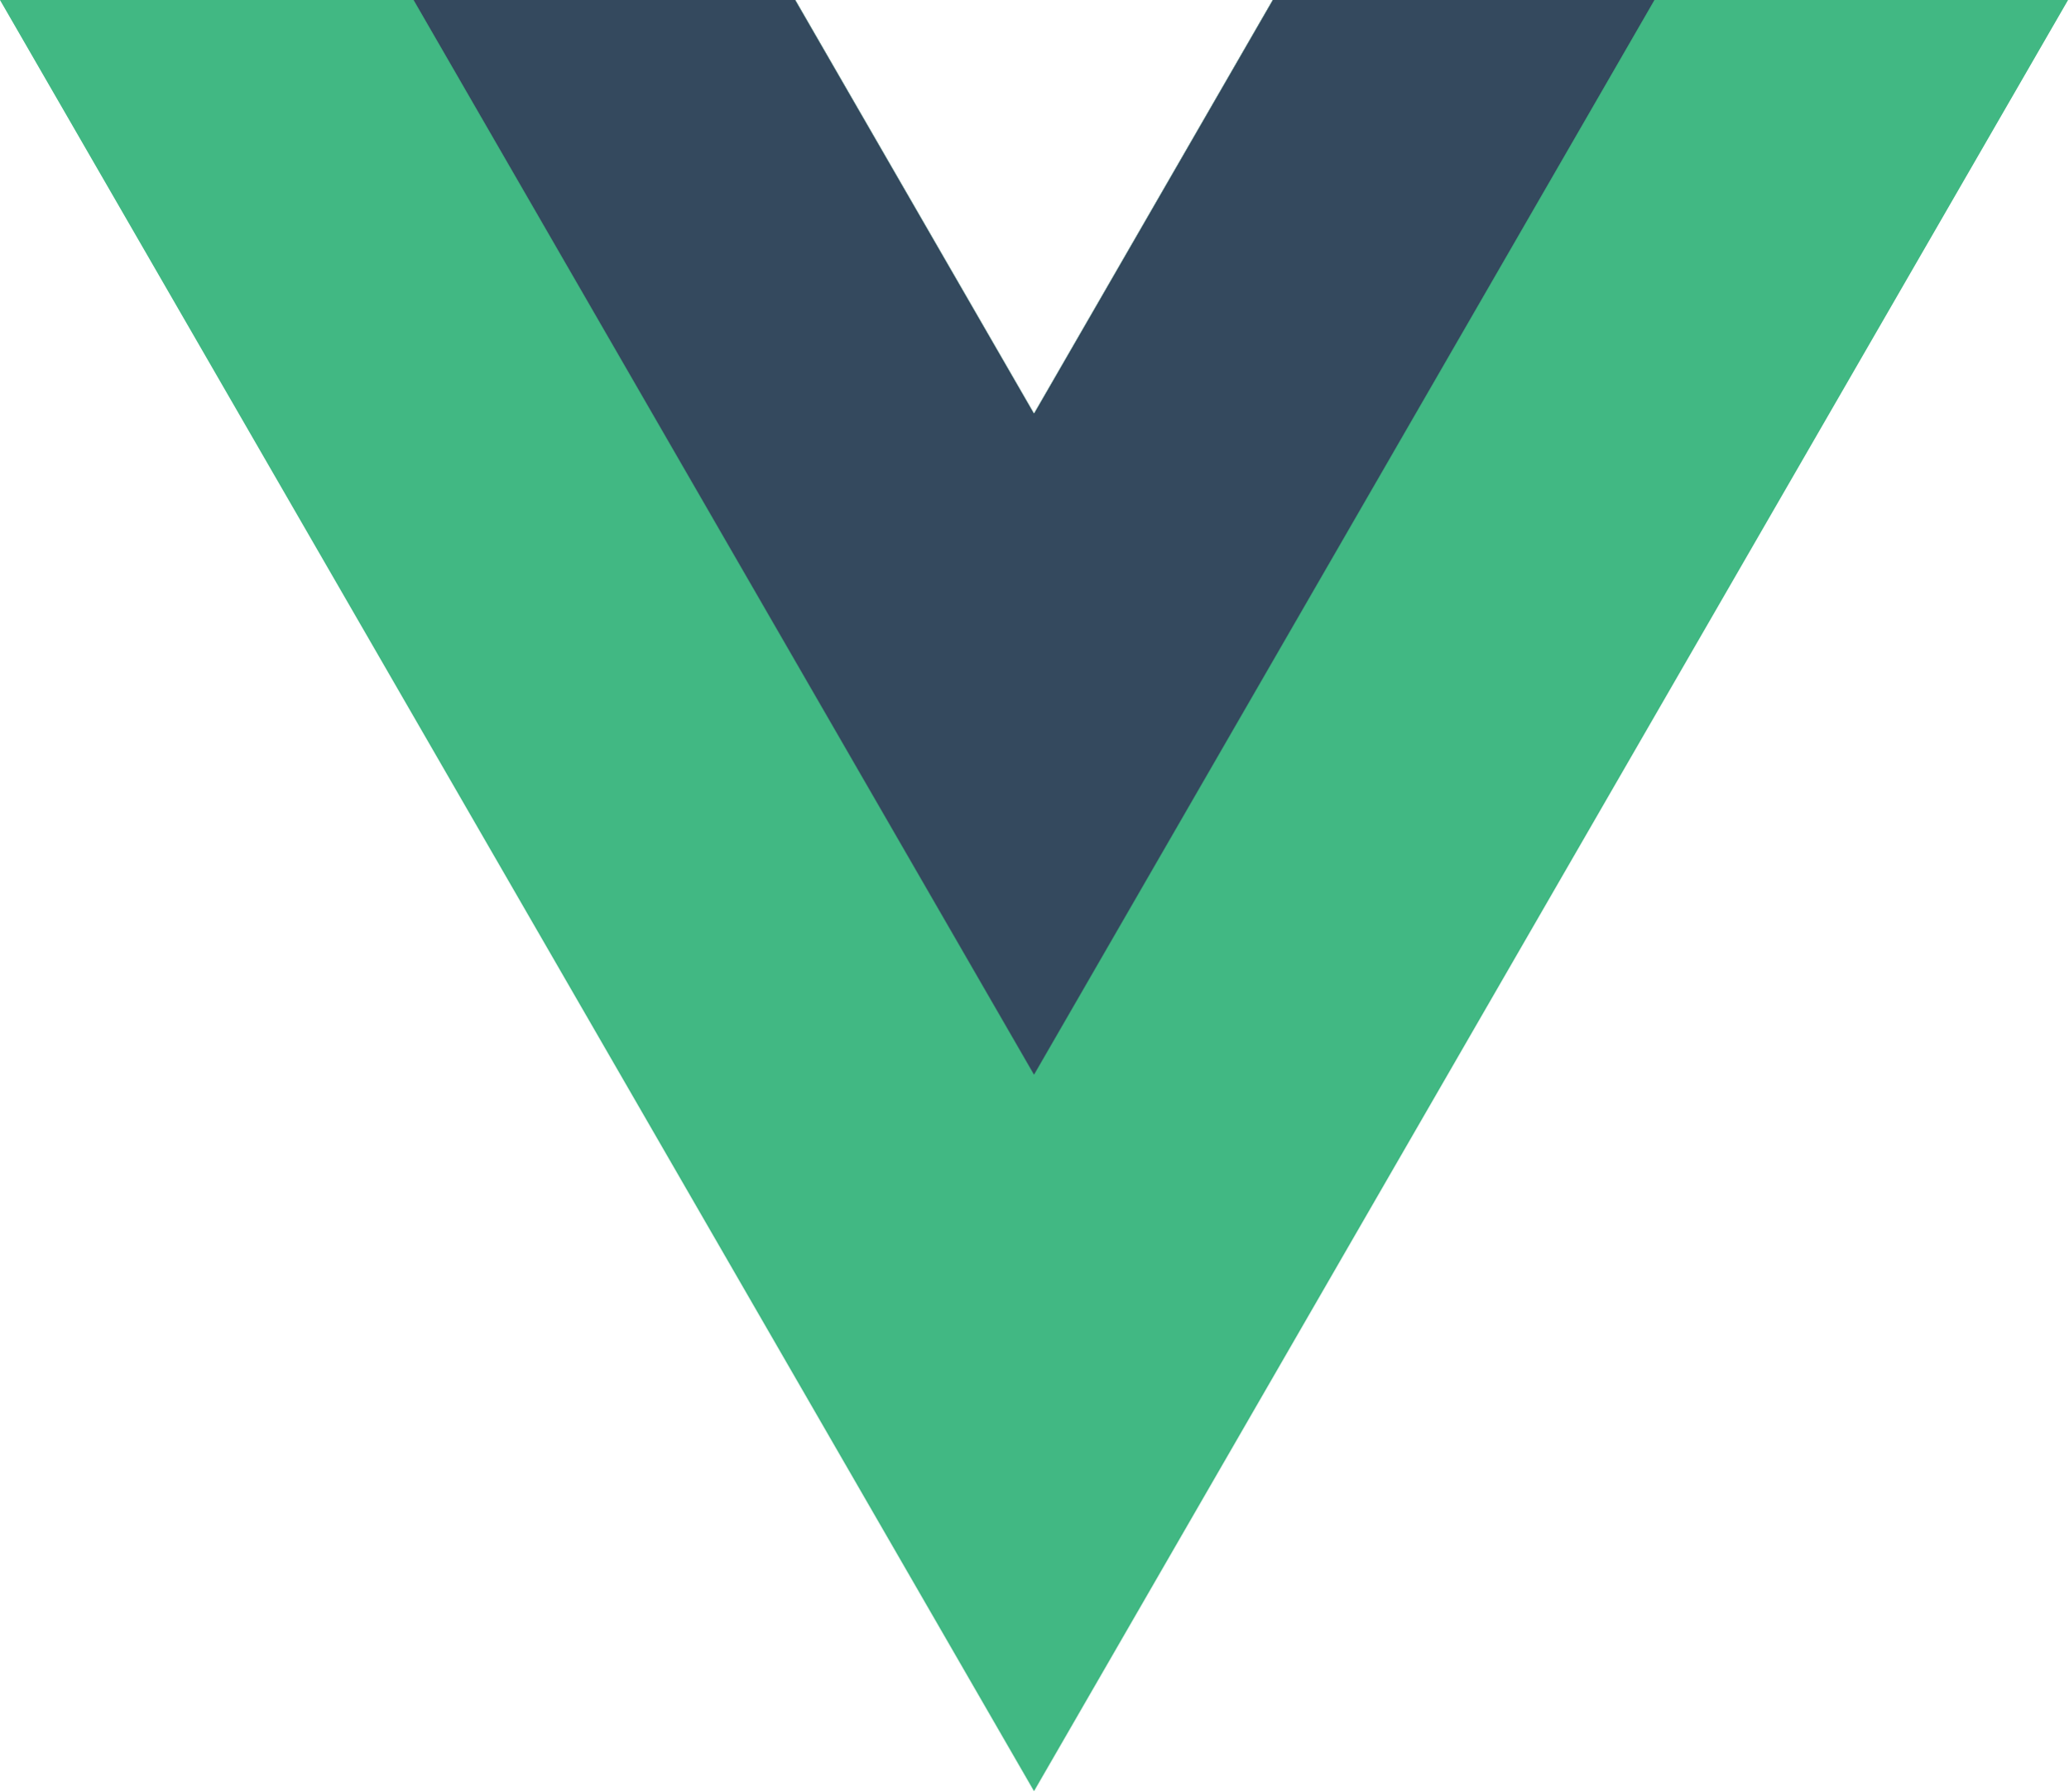
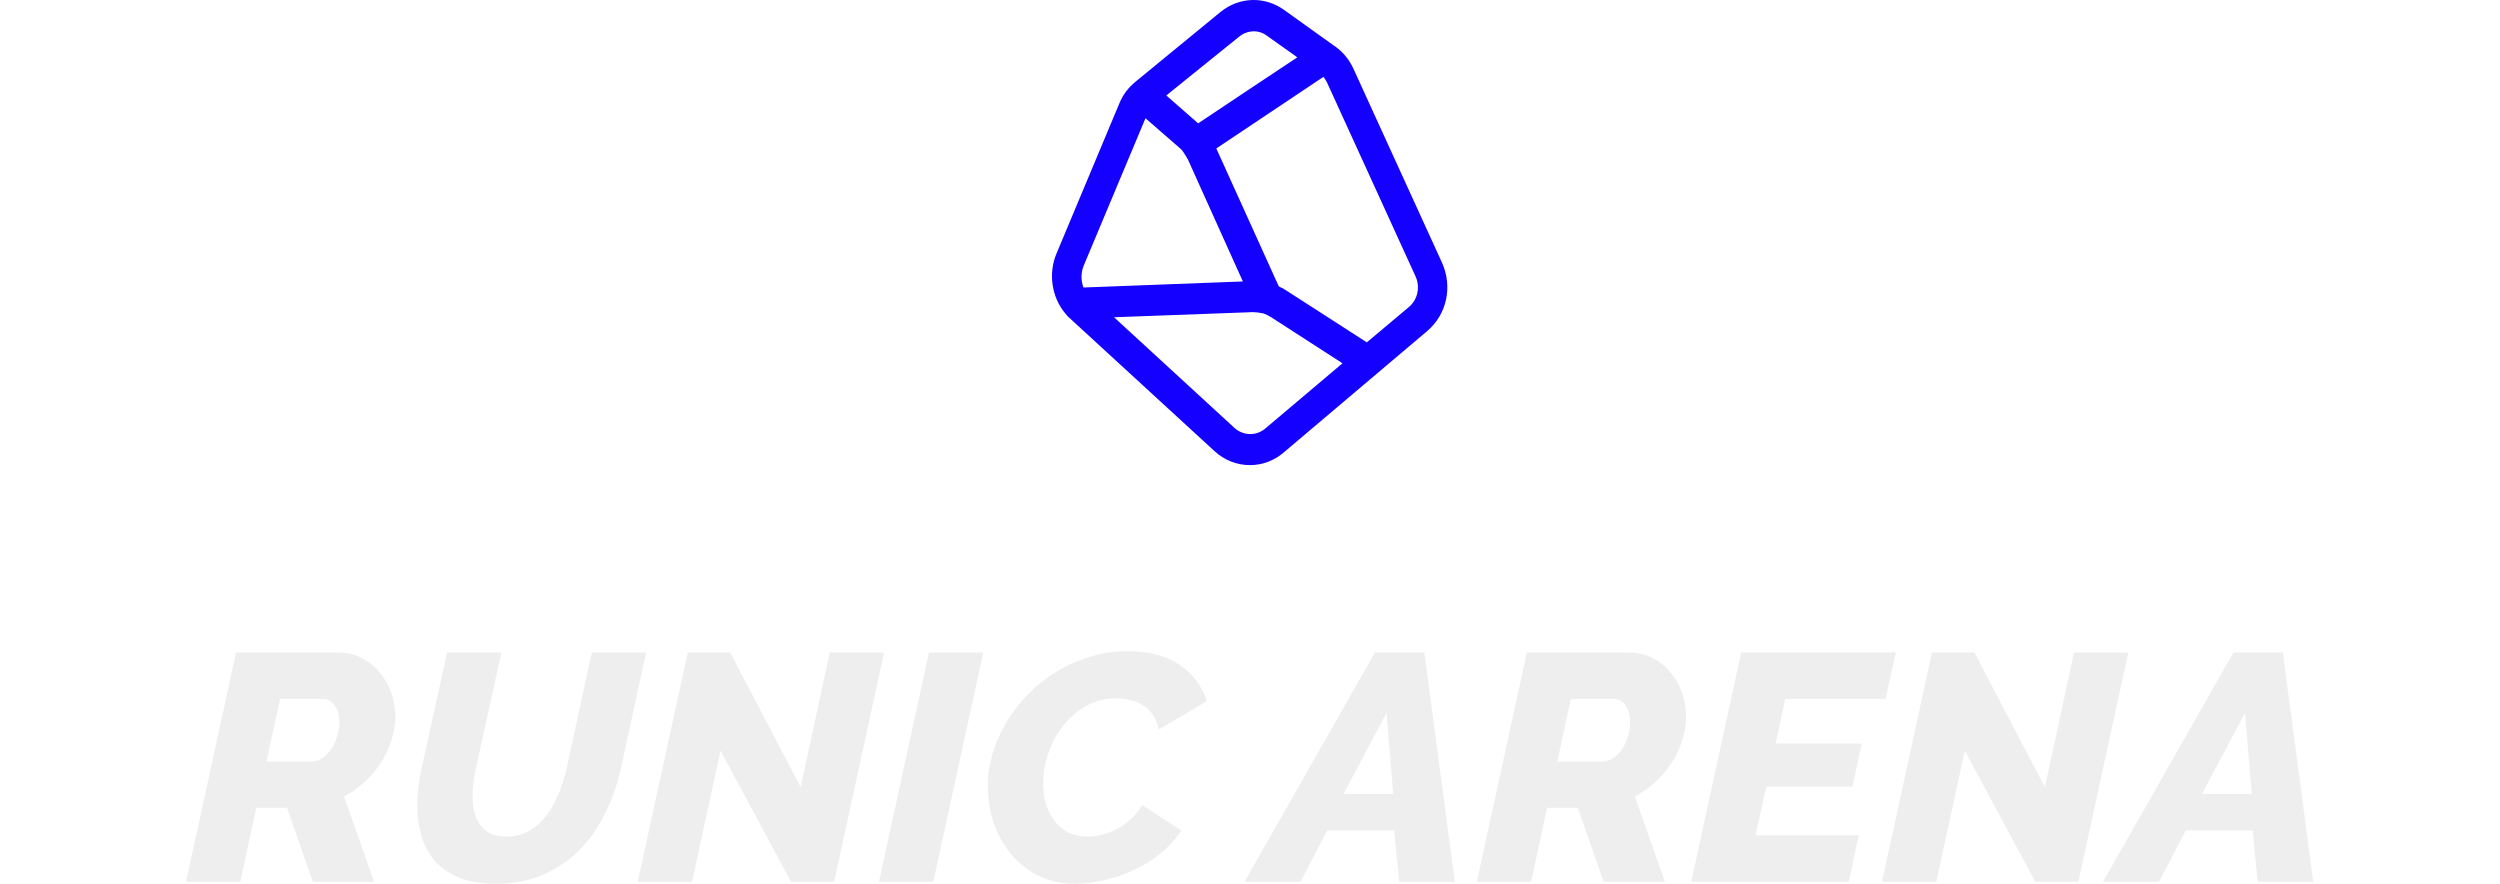
- <svg xmlns="http://www.w3.org/2000/svg" viewBox="0 0 261.76 226.69">
-   <path d="M161.096.001l-30.225 52.351L100.647.001H-.005l130.877 226.688L261.749.001z" fill="#41b883" />
-   <path d="M161.096.001l-30.225 52.351L100.647.001H52.346l78.526 136.01L209.398.001z" fill="#34495e" />
+ <svg xmlns="http://www.w3.org/2000/svg" width="215" height="76" viewBox="0 0 215 76" fill="none">
+   <path d="M124.019 22.605L116.405 5.93C116.062 5.171 115.529 4.491 114.844 4.011L114.616 3.851L110.428 0.852C108.753 -0.348 106.583 -0.268 104.984 1.012L97.674 7.01C97.598 7.09 97.522 7.13 97.446 7.21L97.407 7.25C96.913 7.69 96.532 8.25 96.265 8.889L90.859 21.805C90.136 23.525 90.441 25.564 91.621 26.964C91.735 27.124 91.887 27.284 92.04 27.404L104.451 38.8C105.326 39.6 106.392 40 107.496 40C108.524 40 109.552 39.64 110.39 38.92L118.423 32.122L122.725 28.483C124.438 27.044 124.933 24.645 124.019 22.605ZM106.545 3.171C107.268 2.571 108.258 2.531 108.981 3.091L111.57 4.931L107.534 7.61L103.042 10.609L100.301 8.21L106.545 3.171ZM93.182 22.885L98.512 10.169L101.405 12.688C101.557 12.808 101.71 12.968 101.824 13.168C101.938 13.328 102.052 13.528 102.166 13.728L106.887 24.205L93.182 24.725C92.953 24.165 92.953 23.485 93.182 22.885ZM108.829 36.841C108.029 37.521 106.925 37.481 106.164 36.801L95.808 27.284L107.725 26.844C107.991 26.844 108.258 26.884 108.486 26.924C108.562 26.924 108.6 26.964 108.677 26.964C108.905 27.044 109.133 27.164 109.324 27.284L115.453 31.243L108.829 36.841ZM121.164 26.404L117.547 29.443L110.656 25.005C110.542 24.925 110.428 24.885 110.352 24.805C110.314 24.805 110.276 24.765 110.238 24.765C110.161 24.725 110.085 24.685 110.009 24.645C110.009 24.645 109.971 24.645 109.971 24.605L109.819 24.285L104.603 12.768L113.816 6.61C113.93 6.77 114.045 6.93 114.121 7.09L121.735 23.765C122.154 24.685 121.925 25.764 121.164 26.404Z" fill="#1400FF" />
+   <path d="M16 75.833L20.3 56.111H28.985C29.782 56.111 30.484 56.269 31.092 56.583C31.718 56.898 32.24 57.315 32.658 57.833C33.095 58.352 33.427 58.944 33.655 59.611C33.882 60.278 33.996 60.963 33.996 61.667C33.996 62.352 33.882 63.028 33.655 63.694C33.446 64.361 33.142 65 32.743 65.611C32.364 66.204 31.899 66.75 31.348 67.25C30.817 67.75 30.228 68.167 29.583 68.5L32.174 75.833H26.906L24.685 69.472H22.037L20.67 75.833H16ZM26.792 65.5C27.077 65.5 27.362 65.417 27.646 65.25C27.931 65.065 28.187 64.824 28.415 64.528C28.643 64.213 28.823 63.852 28.956 63.444C29.108 63.037 29.184 62.602 29.184 62.139C29.184 61.528 29.051 61.037 28.785 60.667C28.52 60.296 28.197 60.111 27.817 60.111H24.087L22.919 65.5H26.792Z" fill="#EEEEEE" />
+   <path d="M42.666 76C41.432 76 40.388 75.833 39.534 75.5C38.679 75.148 37.977 74.676 37.426 74.083C36.895 73.472 36.506 72.759 36.259 71.944C36.012 71.111 35.889 70.222 35.889 69.278C35.889 68.278 36.003 67.25 36.23 66.194L38.452 56.111H43.121L40.9 66.194C40.73 67.009 40.644 67.759 40.644 68.444C40.644 68.944 40.692 69.407 40.786 69.833C40.9 70.259 41.071 70.63 41.299 70.944C41.527 71.259 41.821 71.509 42.182 71.694C42.562 71.861 43.017 71.944 43.549 71.944C44.27 71.944 44.915 71.787 45.485 71.472C46.054 71.139 46.548 70.704 46.966 70.167C47.383 69.63 47.734 69.019 48.019 68.333C48.304 67.63 48.532 66.917 48.703 66.194L50.895 56.111H55.565L53.373 66.194C53.069 67.565 52.613 68.843 52.006 70.028C51.417 71.213 50.677 72.25 49.785 73.139C48.892 74.028 47.848 74.731 46.652 75.25C45.475 75.75 44.147 76 42.666 76Z" fill="#EEEEEE" />
+   <path d="M59.147 56.111H62.792L68.857 67.694L71.363 56.111H76.033L71.733 75.833H68.031L61.966 64.556L59.517 75.833H54.847L59.147 56.111Z" fill="#EEEEEE" />
+   <path d="M79.892 56.111H84.562L80.262 75.833H75.592L79.892 56.111Z" fill="#EEEEEE" />
+   <path d="M92.472 76C91.276 76 90.213 75.769 89.283 75.306C88.353 74.824 87.565 74.194 86.92 73.417C86.274 72.62 85.781 71.722 85.439 70.722C85.116 69.704 84.955 68.657 84.955 67.583C84.955 66.676 85.088 65.759 85.353 64.833C85.638 63.907 86.027 63.019 86.521 62.167C87.034 61.296 87.65 60.491 88.372 59.75C89.093 59.009 89.9 58.361 90.792 57.806C91.684 57.25 92.653 56.815 93.697 56.5C94.741 56.167 95.842 56 97 56C98.822 56 100.312 56.398 101.47 57.194C102.628 57.991 103.397 59.028 103.777 60.306L99.648 62.75C99.553 62.231 99.382 61.806 99.135 61.472C98.908 61.12 98.623 60.843 98.281 60.639C97.939 60.417 97.569 60.269 97.171 60.194C96.772 60.102 96.383 60.056 96.003 60.056C95.016 60.056 94.133 60.287 93.355 60.75C92.577 61.194 91.912 61.778 91.362 62.5C90.83 63.204 90.422 63.981 90.137 64.833C89.853 65.685 89.71 66.509 89.71 67.306C89.71 67.935 89.786 68.528 89.938 69.083C90.109 69.639 90.346 70.13 90.65 70.556C90.973 70.981 91.371 71.324 91.846 71.583C92.32 71.824 92.862 71.944 93.469 71.944C93.868 71.944 94.276 71.898 94.693 71.806C95.13 71.694 95.557 71.537 95.975 71.333C96.411 71.111 96.82 70.833 97.199 70.5C97.598 70.148 97.939 69.722 98.224 69.222L101.584 71.417C101.129 72.139 100.55 72.787 99.847 73.361C99.145 73.935 98.376 74.417 97.541 74.806C96.725 75.194 95.87 75.491 94.978 75.694C94.105 75.898 93.27 76 92.472 76Z" fill="#EEEEEE" />
+   <path d="M118.249 56.111H122.492L125.112 75.833H120.328L119.901 71.417H114.149L111.842 75.833H107.03L118.249 56.111ZM119.815 68.278L119.246 61.306L115.544 68.278H119.815Z" fill="#EEEEEE" />
+   <path d="M127.009 75.833L131.308 56.111H139.993C140.791 56.111 141.493 56.269 142.101 56.583C142.727 56.898 143.249 57.315 143.667 57.833C144.103 58.352 144.435 58.944 144.663 59.611C144.891 60.278 145.005 60.963 145.005 61.667C145.005 62.352 144.891 63.028 144.663 63.694C144.454 64.361 144.151 65 143.752 65.611C143.372 66.204 142.907 66.75 142.357 67.25C141.825 67.75 141.237 68.167 140.591 68.5L143.183 75.833H137.915L135.694 69.472H133.045L131.679 75.833H127.009ZM137.801 65.5C138.086 65.5 138.37 65.417 138.655 65.25C138.94 65.065 139.196 64.824 139.424 64.528C139.652 64.213 139.832 63.852 139.965 63.444C140.117 63.037 140.193 62.602 140.193 62.139C140.193 61.528 140.06 61.037 139.794 60.667C139.528 60.296 139.206 60.111 138.826 60.111H135.096L133.928 65.5H137.801Z" fill="#EEEEEE" />
+   <path d="M149.745 56.111H163.043L162.16 60.111H153.532L152.706 63.944H160.11L159.313 67.639H151.909L150.969 71.833H159.854L158.999 75.833H145.445L149.745 56.111Z" fill="#EEEEEE" />
+   <path d="M166.152 56.111H169.796L175.862 67.694L178.367 56.111H183.037L178.738 75.833H175.036L168.971 64.556L166.522 75.833H161.852L166.152 56.111Z" fill="#EEEEEE" />
+   <path d="M192.079 56.111H196.321L198.941 75.833H194.157L193.73 71.417H187.978L185.672 75.833H180.859L192.079 56.111ZM193.645 68.278L193.075 61.306L189.374 68.278H193.645Z" fill="#EEEEEE" />
</svg>
